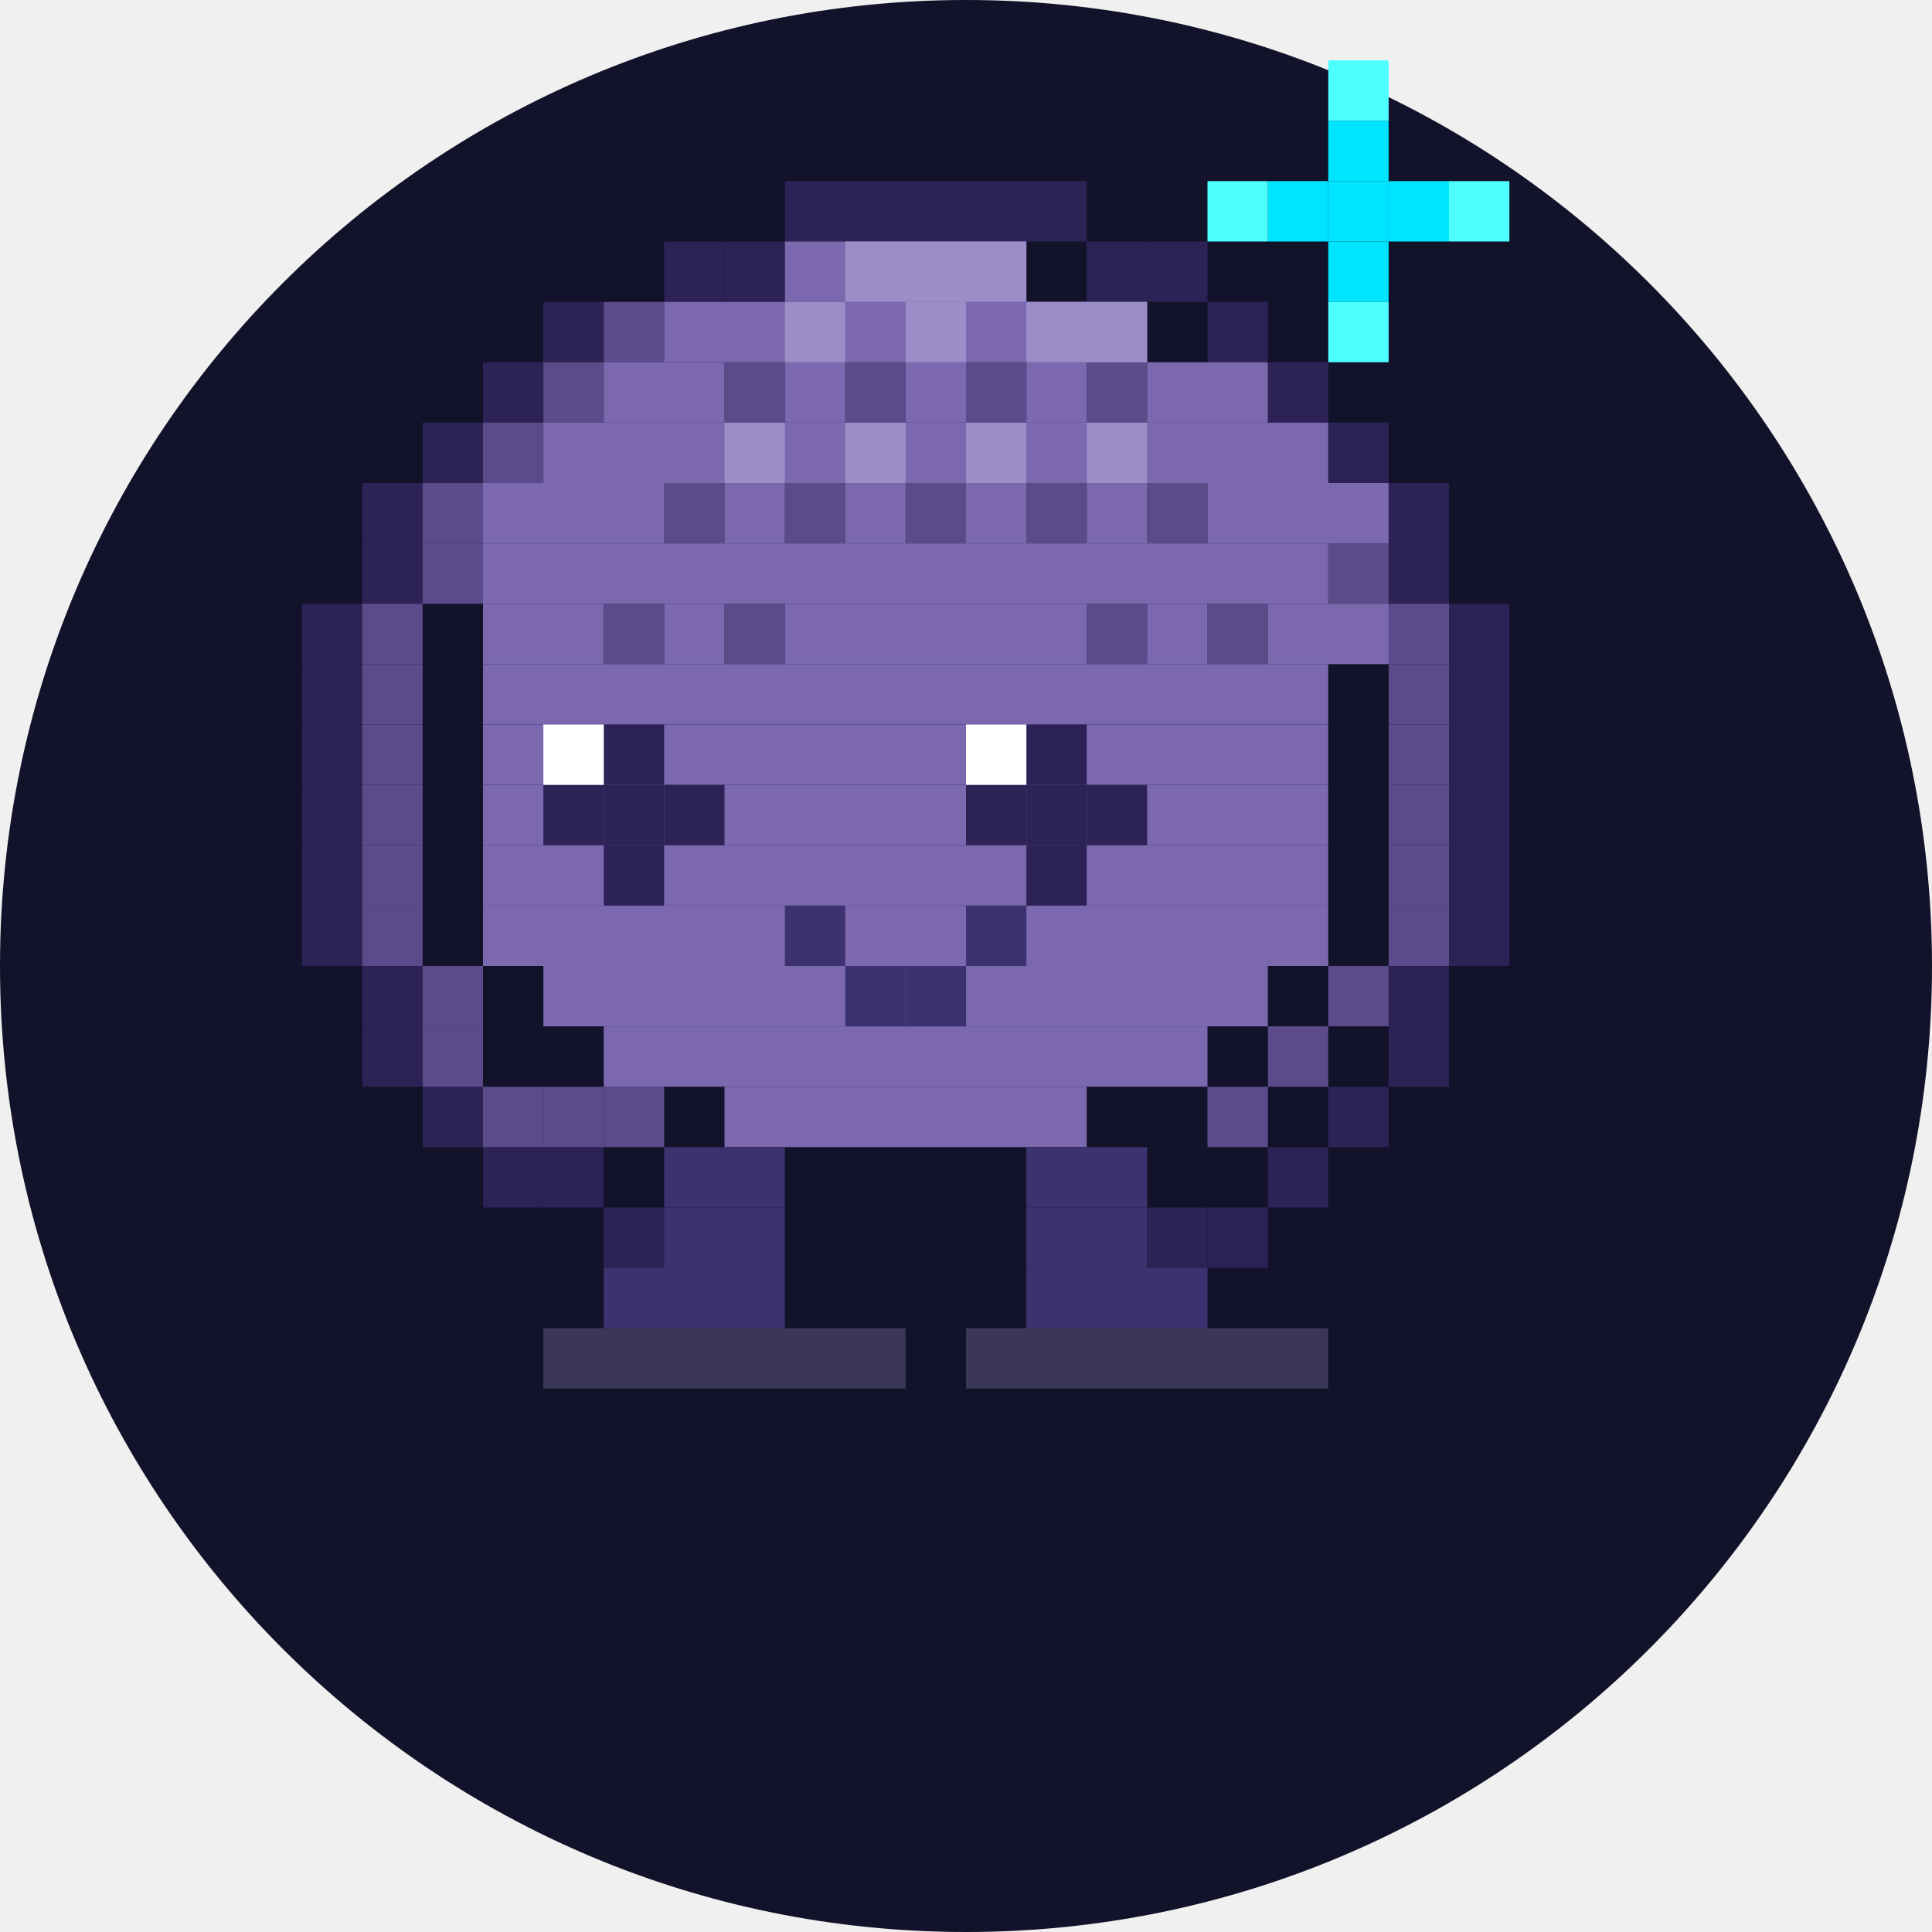
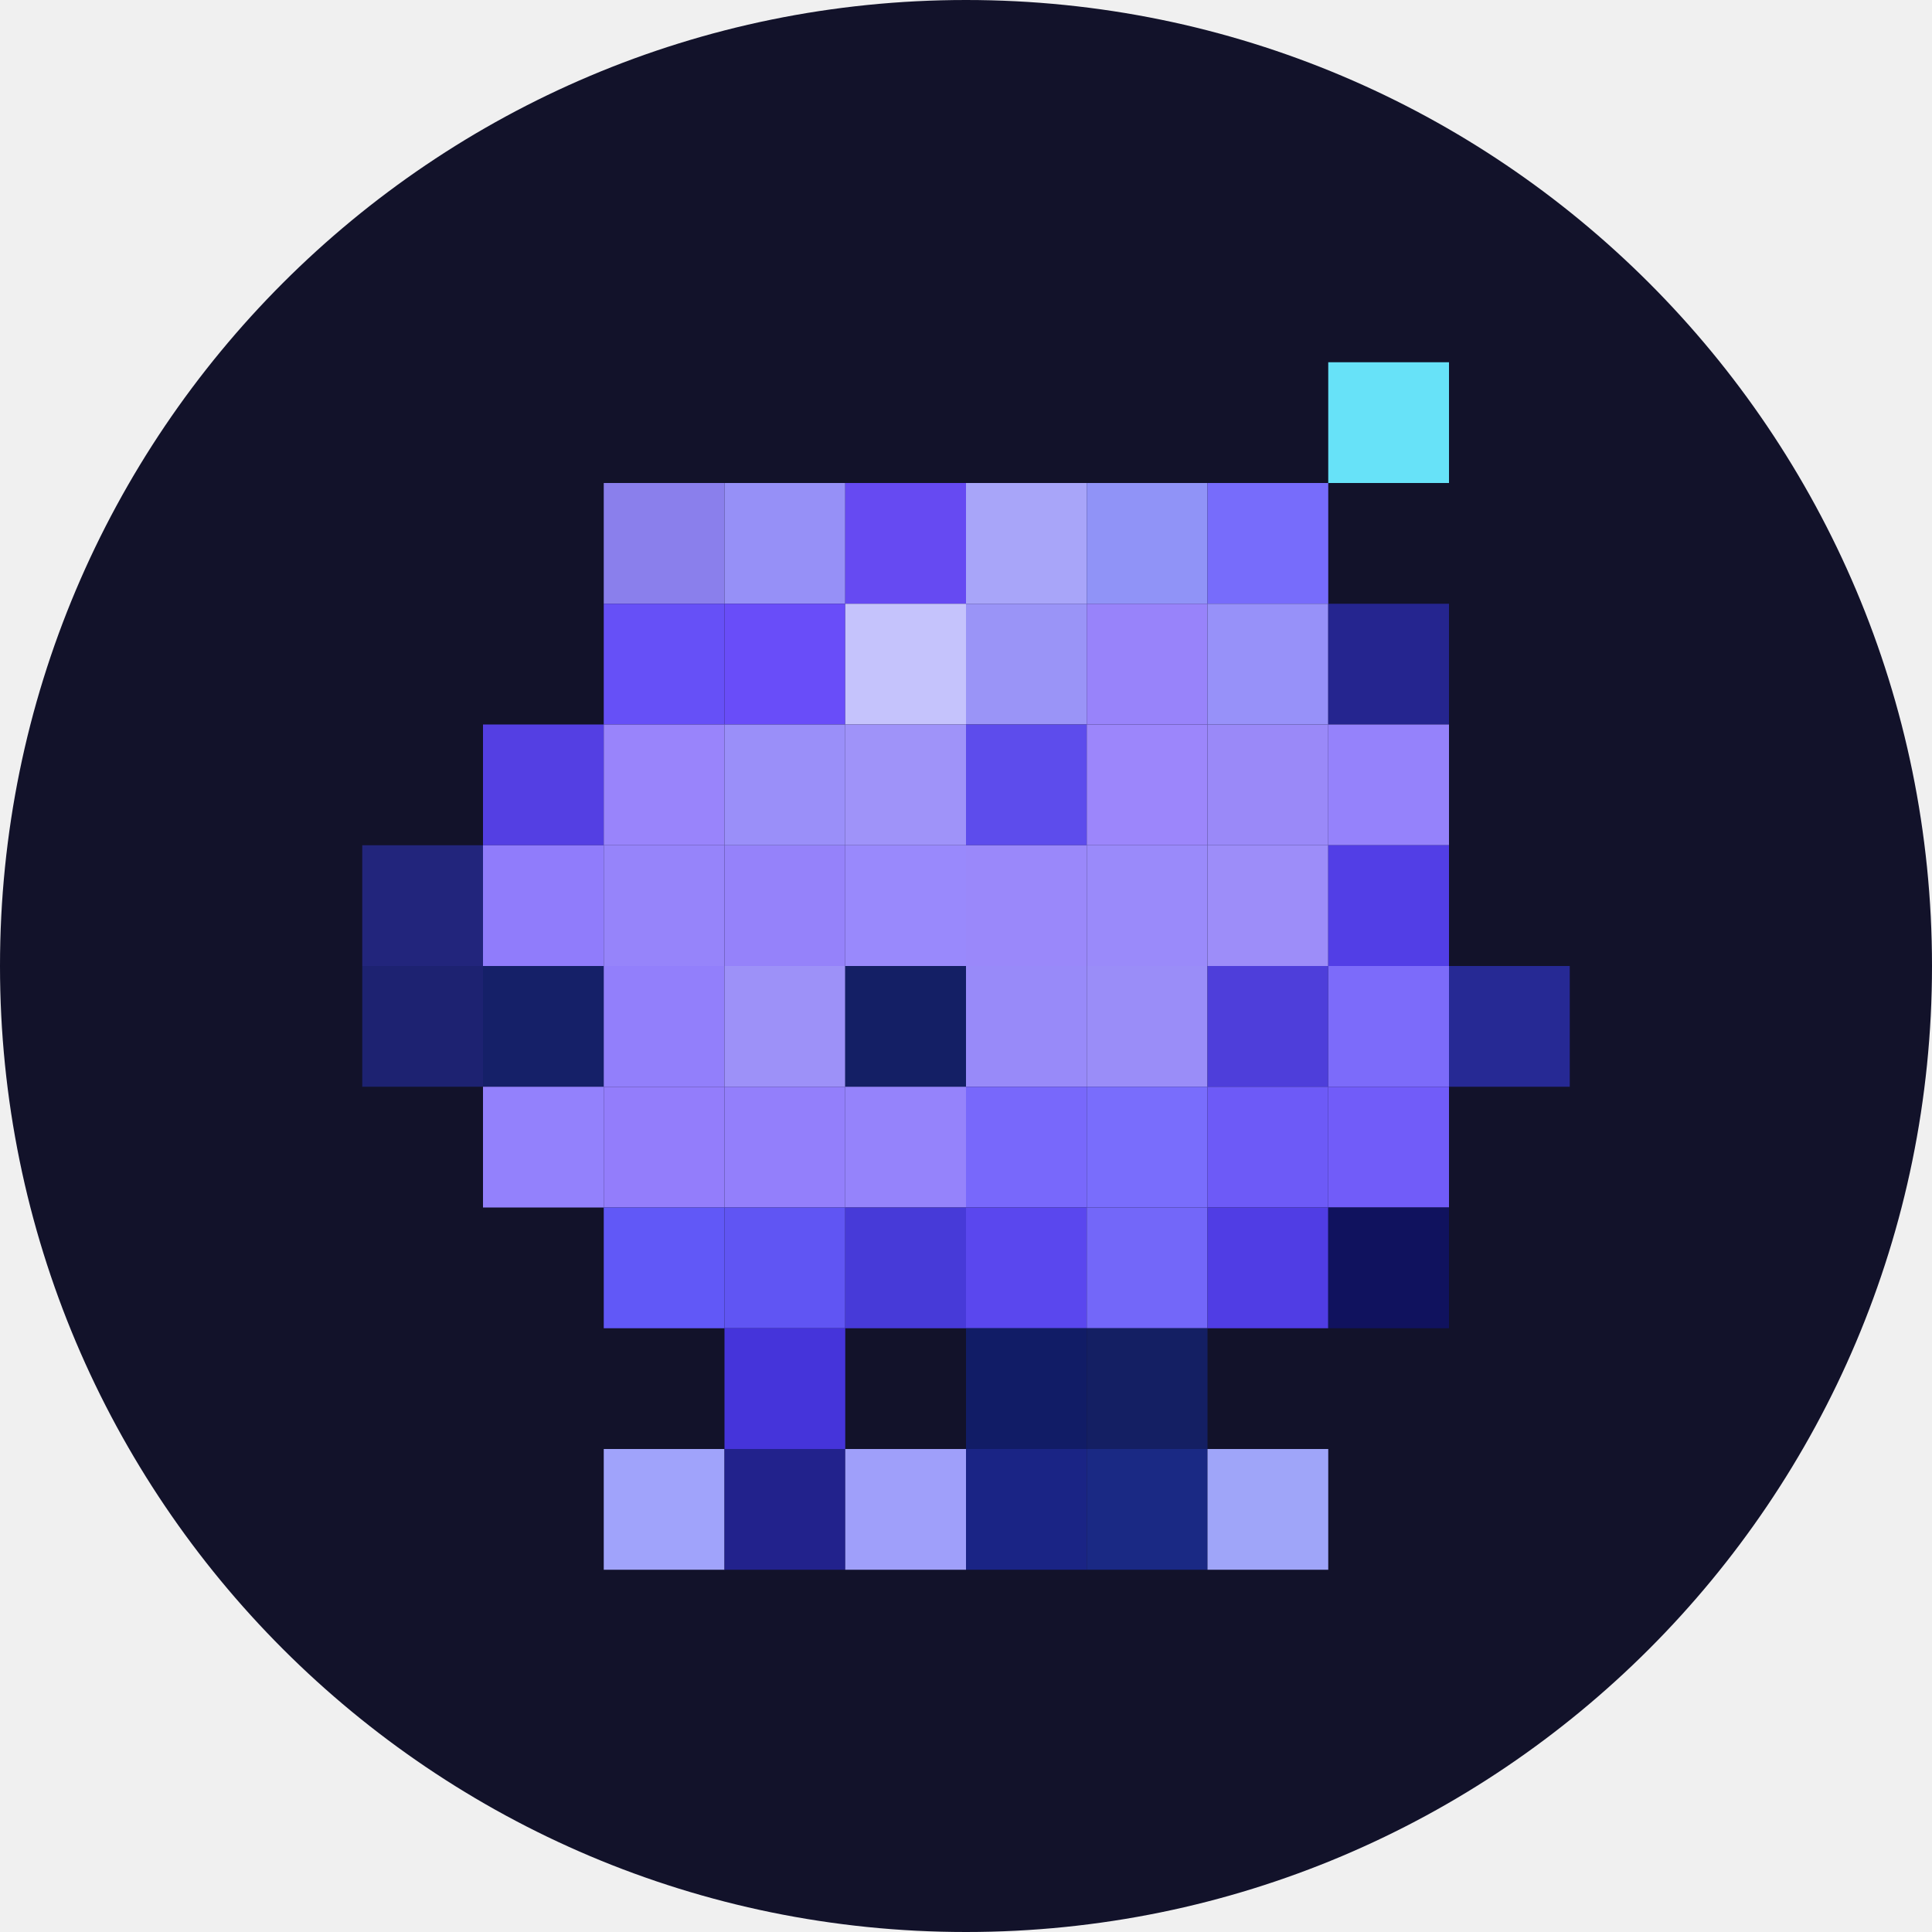
<svg xmlns="http://www.w3.org/2000/svg" viewBox="0 0 64 64" width="64" height="64">
  <circle cx="32" cy="32" r="32" fill="#12122a" />
-   <g id="phren-64">
-     <g fill="#2D2255">
-       <rect x="22" y="8" width="2" height="2" />
-       <rect x="24" y="8" width="2" height="2" />
-       <rect x="26" y="6" width="2" height="2" />
-       <rect x="28" y="6" width="2" height="2" />
-       <rect x="30" y="6" width="2" height="2" />
-       <rect x="32" y="6" width="2" height="2" />
-       <rect x="34" y="6" width="2" height="2" />
-       <rect x="36" y="8" width="2" height="2" />
-       <rect x="38" y="8" width="2" height="2" />
-       <rect x="18" y="10" width="2" height="2" />
-       <rect x="16" y="12" width="2" height="2" />
-       <rect x="14" y="14" width="2" height="2" />
-       <rect x="12" y="16" width="2" height="2" />
-       <rect x="12" y="18" width="2" height="2" />
-       <rect x="10" y="20" width="2" height="2" />
-       <rect x="10" y="22" width="2" height="2" />
-       <rect x="10" y="24" width="2" height="2" />
-       <rect x="10" y="26" width="2" height="2" />
-       <rect x="10" y="28" width="2" height="2" />
-       <rect x="10" y="30" width="2" height="2" />
-       <rect x="12" y="32" width="2" height="2" />
-       <rect x="12" y="34" width="2" height="2" />
-       <rect x="14" y="36" width="2" height="2" />
-       <rect x="16" y="38" width="2" height="2" />
-       <rect x="40" y="10" width="2" height="2" />
-       <rect x="42" y="12" width="2" height="2" />
-       <rect x="44" y="14" width="2" height="2" />
-       <rect x="46" y="16" width="2" height="2" />
-       <rect x="46" y="18" width="2" height="2" />
-       <rect x="48" y="20" width="2" height="2" />
-       <rect x="48" y="22" width="2" height="2" />
-       <rect x="48" y="24" width="2" height="2" />
-       <rect x="48" y="26" width="2" height="2" />
-       <rect x="48" y="28" width="2" height="2" />
-       <rect x="48" y="30" width="2" height="2" />
-       <rect x="46" y="32" width="2" height="2" />
-       <rect x="46" y="34" width="2" height="2" />
-       <rect x="44" y="36" width="2" height="2" />
-       <rect x="42" y="38" width="2" height="2" />
-       <rect x="18" y="38" width="2" height="2" />
-       <rect x="20" y="40" width="2" height="2" />
-       <rect x="38" y="40" width="2" height="2" />
-       <rect x="40" y="40" width="2" height="2" />
-     </g>
-     <g fill="#5B4B8A">
-       <rect x="20" y="10" width="2" height="2" />
-       <rect x="18" y="12" width="2" height="2" />
-       <rect x="16" y="14" width="2" height="2" />
-       <rect x="14" y="16" width="2" height="2" />
-       <rect x="14" y="18" width="2" height="2" />
-       <rect x="12" y="20" width="2" height="2" />
-       <rect x="12" y="22" width="2" height="2" />
-       <rect x="12" y="24" width="2" height="2" />
-       <rect x="12" y="26" width="2" height="2" />
-       <rect x="12" y="28" width="2" height="2" />
-       <rect x="12" y="30" width="2" height="2" />
-       <rect x="14" y="32" width="2" height="2" />
-       <rect x="14" y="34" width="2" height="2" />
-       <rect x="16" y="36" width="2" height="2" />
-       <rect x="18" y="36" width="2" height="2" />
-       <rect x="20" y="36" width="2" height="2" />
-       <rect x="44" y="18" width="2" height="2" />
-       <rect x="46" y="20" width="2" height="2" />
-       <rect x="46" y="22" width="2" height="2" />
-       <rect x="46" y="24" width="2" height="2" />
-       <rect x="46" y="26" width="2" height="2" />
-       <rect x="46" y="28" width="2" height="2" />
-       <rect x="46" y="30" width="2" height="2" />
-       <rect x="44" y="32" width="2" height="2" />
-       <rect x="42" y="34" width="2" height="2" />
-       <rect x="40" y="36" width="2" height="2" />
-       <rect x="24" y="12" width="2" height="2" />
-       <rect x="28" y="12" width="2" height="2" />
-       <rect x="32" y="12" width="2" height="2" />
-       <rect x="36" y="12" width="2" height="2" />
-       <rect x="22" y="16" width="2" height="2" />
-       <rect x="26" y="16" width="2" height="2" />
-       <rect x="30" y="16" width="2" height="2" />
-       <rect x="34" y="16" width="2" height="2" />
-       <rect x="38" y="16" width="2" height="2" />
-       <rect x="20" y="20" width="2" height="2" />
-       <rect x="24" y="20" width="2" height="2" />
-       <rect x="36" y="20" width="2" height="2" />
-       <rect x="40" y="20" width="2" height="2" />
-     </g>
-     <g fill="#7B68AE">
-       <rect x="26" y="8" width="8" height="2" />
-       <rect x="22" y="10" width="16" height="2" />
-       <rect x="20" y="12" width="4" height="2" />
-       <rect x="26" y="12" width="2" height="2" />
-       <rect x="30" y="12" width="2" height="2" />
-       <rect x="34" y="12" width="2" height="2" />
-       <rect x="38" y="12" width="4" height="2" />
-       <rect x="18" y="14" width="26" height="2" />
-       <rect x="16" y="16" width="6" height="2" />
-       <rect x="24" y="16" width="2" height="2" />
-       <rect x="28" y="16" width="2" height="2" />
-       <rect x="32" y="16" width="2" height="2" />
-       <rect x="36" y="16" width="2" height="2" />
-       <rect x="40" y="16" width="6" height="2" />
-       <rect x="16" y="18" width="28" height="2" />
-       <rect x="16" y="20" width="4" height="2" />
-       <rect x="22" y="20" width="2" height="2" />
-       <rect x="26" y="20" width="10" height="2" />
-       <rect x="38" y="20" width="2" height="2" />
-       <rect x="42" y="20" width="4" height="2" />
-       <rect x="16" y="22" width="28" height="2" />
-       <rect x="16" y="24" width="28" height="2" />
-       <rect x="16" y="26" width="28" height="2" />
-       <rect x="16" y="28" width="28" height="2" />
-       <rect x="16" y="30" width="28" height="2" />
-       <rect x="18" y="32" width="24" height="2" />
-       <rect x="20" y="34" width="20" height="2" />
-       <rect x="24" y="36" width="12" height="2" />
-     </g>
-     <g fill="#9B8DC8">
-       <rect x="28" y="8" width="6" height="2" />
-       <rect x="26" y="10" width="2" height="2" />
-       <rect x="30" y="10" width="2" height="2" />
-       <rect x="34" y="10" width="4" height="2" />
-       <rect x="24" y="14" width="2" height="2" />
-       <rect x="28" y="14" width="2" height="2" />
-       <rect x="32" y="14" width="2" height="2" />
-       <rect x="36" y="14" width="2" height="2" />
-     </g>
-     <g fill="#2D2255">
-       <rect x="20" y="24" width="2" height="2" />
-       <rect x="18" y="26" width="2" height="2" />
-       <rect x="20" y="26" width="2" height="2" />
-       <rect x="22" y="26" width="2" height="2" />
-       <rect x="20" y="28" width="2" height="2" />
-       <rect x="34" y="24" width="2" height="2" />
-       <rect x="32" y="26" width="2" height="2" />
-       <rect x="34" y="26" width="2" height="2" />
-       <rect x="36" y="26" width="2" height="2" />
-       <rect x="34" y="28" width="2" height="2" />
-     </g>
-     <g fill="#FFFFFF">
-       <rect x="18" y="24" width="2" height="2" />
-       <rect x="32" y="24" width="2" height="2" />
-     </g>
-     <g fill="#3D3270">
-       <rect x="26" y="30" width="2" height="2" />
-       <rect x="28" y="32" width="2" height="2" />
-       <rect x="30" y="32" width="2" height="2" />
-       <rect x="32" y="30" width="2" height="2" />
-     </g>
-     <g fill="#3D3270">
-       <rect x="22" y="38" width="4" height="2" />
-       <rect x="22" y="40" width="4" height="2" />
-       <rect x="20" y="42" width="6" height="2" />
-       <rect x="34" y="38" width="4" height="2" />
-       <rect x="34" y="40" width="4" height="2" />
-       <rect x="34" y="42" width="6" height="2" />
-     </g>
-     <g fill="#9B8DC8" opacity="0.3">
-       <rect x="18" y="44" width="12" height="2" />
-       <rect x="32" y="44" width="12" height="2" />
-     </g>
-     <g fill="#00E5FF">
-       <rect x="44" y="4" width="2" height="2" />
-       <rect x="42" y="6" width="2" height="2" />
-       <rect x="44" y="6" width="2" height="2" />
-       <rect x="46" y="6" width="2" height="2" />
-       <rect x="44" y="8" width="2" height="2" />
-     </g>
-     <g fill="#4DFFFF">
-       <rect x="44" y="2" width="2" height="2" />
-       <rect x="40" y="6" width="2" height="2" />
-       <rect x="48" y="6" width="2" height="2" />
-       <rect x="44" y="10" width="2" height="2" />
-     </g>
+   <g fill="rgb(103,226,248)">
+     <rect x="44.0" y="12.0" width="4.0" height="4.0" />
+   </g>
+   <g fill="rgb(138,127,236)">
+     <rect x="20.0" y="16.0" width="4.0" height="4.0" />
+   </g>
+   <g fill="rgb(150,144,247)">
+     <rect x="24.0" y="16.0" width="4.0" height="4.0" />
+   </g>
+   <g fill="rgb(102,74,242)">
+     <rect x="28.0" y="16.0" width="4.0" height="4.0" />
+   </g>
+   <g fill="rgb(168,165,249)">
+     <rect x="32.0" y="16.0" width="4.0" height="4.0" />
+   </g>
+   <g fill="rgb(144,147,247)">
+     <rect x="36.0" y="16.0" width="4.0" height="4.0" />
+   </g>
+   <g fill="rgb(119,108,251)">
+     <rect x="40.0" y="16.0" width="4.0" height="4.0" />
+   </g>
+   <g fill="rgb(102,80,247)">
+     <rect x="20.0" y="20.0" width="4.0" height="4.0" />
+   </g>
+   <g fill="rgb(105,77,249)">
+     <rect x="24.0" y="20.0" width="4.0" height="4.0" />
+   </g>
+   <g fill="rgb(197,195,252)">
+     <rect x="28.0" y="20.0" width="4.0" height="4.0" />
+   </g>
+   <g fill="rgb(154,148,247)">
+     <rect x="32.0" y="20.0" width="4.0" height="4.0" />
+   </g>
+   <g fill="rgb(152,131,250)">
+     <rect x="36.0" y="20.0" width="4.0" height="4.0" />
+   </g>
+   <g fill="rgb(151,145,249)">
+     <rect x="40.0" y="20.0" width="4.0" height="4.0" />
+   </g>
+   <g fill="rgb(37,37,143)">
+     <rect x="44.0" y="20.0" width="4.0" height="4.0" />
+   </g>
+   <g fill="rgb(84,63,227)">
+     <rect x="16.0" y="24.0" width="4.0" height="4.0" />
+   </g>
+   <g fill="rgb(153,132,251)">
+     <rect x="20.0" y="24.0" width="4.0" height="4.0" />
+   </g>
+   <g fill="rgb(154,143,249)">
+     <rect x="24.0" y="24.0" width="4.0" height="4.0" />
+   </g>
+   <g fill="rgb(159,147,249)">
+     <rect x="28.0" y="24.0" width="4.0" height="4.0" />
+   </g>
+   <g fill="rgb(93,76,236)">
+     <rect x="32.0" y="24.0" width="4.0" height="4.0" />
+   </g>
+   <g fill="rgb(156,134,251)">
+     <rect x="36.0" y="24.0" width="4.0" height="4.0" />
+   </g>
+   <g fill="rgb(154,137,248)">
+     <rect x="40.0" y="24.0" width="4.0" height="4.0" />
+   </g>
+   <g fill="rgb(149,130,251)">
+     <rect x="44.0" y="24.0" width="4.0" height="4.0" />
+   </g>
+   <g fill="rgb(34,37,124)">
+     <rect x="12.0" y="28.0" width="4.0" height="4.0" />
+   </g>
+   <g fill="rgb(144,124,251)">
+     <rect x="16.0" y="28.0" width="4.0" height="4.0" />
+   </g>
+   <g fill="rgb(150,132,250)">
+     <rect x="20.0" y="28.0" width="4.0" height="4.0" />
+   </g>
+   <g fill="rgb(149,130,250)">
+     <rect x="24.0" y="28.0" width="4.0" height="4.0" />
+   </g>
+   <g fill="rgb(153,137,252)">
+     <rect x="28.0" y="28.0" width="4.0" height="4.0" />
+   </g>
+   <g fill="rgb(154,136,250)">
+     <rect x="32.0" y="28.0" width="4.0" height="4.0" />
+   </g>
+   <g fill="rgb(154,138,250)">
+     <rect x="36.0" y="28.0" width="4.0" height="4.0" />
+   </g>
+   <g fill="rgb(157,141,249)">
+     <rect x="40.0" y="28.0" width="4.0" height="4.0" />
+   </g>
+   <g fill="rgb(82,62,230)">
+     <rect x="44.0" y="28.0" width="4.0" height="4.0" />
+   </g>
+   <g fill="rgb(29,34,113)">
+     <rect x="12.0" y="32.0" width="4.0" height="4.0" />
+   </g>
+   <g fill="rgb(21,32,104)">
+     <rect x="16.0" y="32.0" width="4.0" height="4.0" />
+   </g>
+   <g fill="rgb(146,127,251)">
+     <rect x="20.0" y="32.0" width="4.0" height="4.0" />
+   </g>
+   <g fill="rgb(157,145,248)">
+     <rect x="24.0" y="32.0" width="4.0" height="4.0" />
+   </g>
+   <g fill="rgb(20,31,101)">
+     <rect x="28.0" y="32.0" width="4.0" height="4.0" />
+   </g>
+   <g fill="rgb(152,138,249)">
+     <rect x="32.0" y="32.0" width="4.0" height="4.0" />
+   </g>
+   <g fill="rgb(154,141,248)">
+     <rect x="36.0" y="32.0" width="4.0" height="4.0" />
+   </g>
+   <g fill="rgb(78,62,218)">
+     <rect x="40.0" y="32.0" width="4.0" height="4.0" />
+   </g>
+   <g fill="rgb(124,107,250)">
+     <rect x="44.0" y="32.0" width="4.0" height="4.0" />
+   </g>
+   <g fill="rgb(38,41,148)">
+     <rect x="48.0" y="32.0" width="4.0" height="4.0" />
+   </g>
+   <g fill="rgb(147,129,252)">
+     <rect x="16.0" y="36.0" width="4.0" height="4.0" />
+   </g>
+   <g fill="rgb(147,125,251)">
+     <rect x="20.0" y="36.0" width="4.0" height="4.0" />
+   </g>
+   <g fill="rgb(147,127,251)">
+     <rect x="24.0" y="36.0" width="4.0" height="4.0" />
+   </g>
+   <g fill="rgb(149,131,251)">
+     <rect x="28.0" y="36.0" width="4.0" height="4.0" />
+   </g>
+   <g fill="rgb(120,104,251)">
+     <rect x="32.0" y="36.0" width="4.0" height="4.0" />
+   </g>
+   <g fill="rgb(121,109,252)">
+     <rect x="36.0" y="36.0" width="4.0" height="4.0" />
+   </g>
+   <g fill="rgb(109,90,247)">
+     <rect x="40.0" y="36.0" width="4.0" height="4.0" />
+   </g>
+   <g fill="rgb(113,92,249)">
+     <rect x="44.0" y="36.0" width="4.0" height="4.0" />
+   </g>
+   <g fill="rgb(97,88,247)">
+     <rect x="20.0" y="40.0" width="4.0" height="4.0" />
+   </g>
+   <g fill="rgb(96,85,243)">
+     <rect x="24.0" y="40.0" width="4.0" height="4.0" />
+   </g>
+   <g fill="rgb(71,58,216)">
+     <rect x="28.0" y="40.0" width="4.0" height="4.0" />
+   </g>
+   <g fill="rgb(90,71,238)">
+     <rect x="32.0" y="40.0" width="4.0" height="4.0" />
+   </g>
+   <g fill="rgb(115,103,249)">
+     <rect x="36.0" y="40.0" width="4.0" height="4.0" />
+   </g>
+   <g fill="rgb(80,61,228)">
+     <rect x="40.0" y="40.0" width="4.0" height="4.0" />
+   </g>
+   <g fill="rgb(16,18,94)">
+     <rect x="44.0" y="40.0" width="4.0" height="4.0" />
+   </g>
+   <g fill="rgb(69,52,218)">
+     <rect x="24.0" y="44.0" width="4.0" height="4.0" />
+   </g>
+   <g fill="rgb(17,28,102)">
+     <rect x="32.0" y="44.0" width="4.0" height="4.0" />
+   </g>
+   <g fill="rgb(20,31,99)">
+     <rect x="36.0" y="44.0" width="4.0" height="4.0" />
+   </g>
+   <g fill="rgb(160,163,251)">
+     <rect x="20.0" y="48.0" width="4.0" height="4.0" />
+   </g>
+   <g fill="rgb(34,34,140)">
+     <rect x="24.0" y="48.0" width="4.0" height="4.0" />
+   </g>
+   <g fill="rgb(159,159,250)">
+     <rect x="28.0" y="48.0" width="4.0" height="4.0" />
+   </g>
+   <g fill="rgb(26,36,133)">
+     <rect x="32.0" y="48.0" width="4.0" height="4.0" />
+   </g>
+   <g fill="rgb(26,41,132)">
+     <rect x="36.0" y="48.0" width="4.0" height="4.0" />
+   </g>
+   <g fill="rgb(159,165,249)">
+     <rect x="40.0" y="48.0" width="4.0" height="4.0" />
  </g>
</svg>
